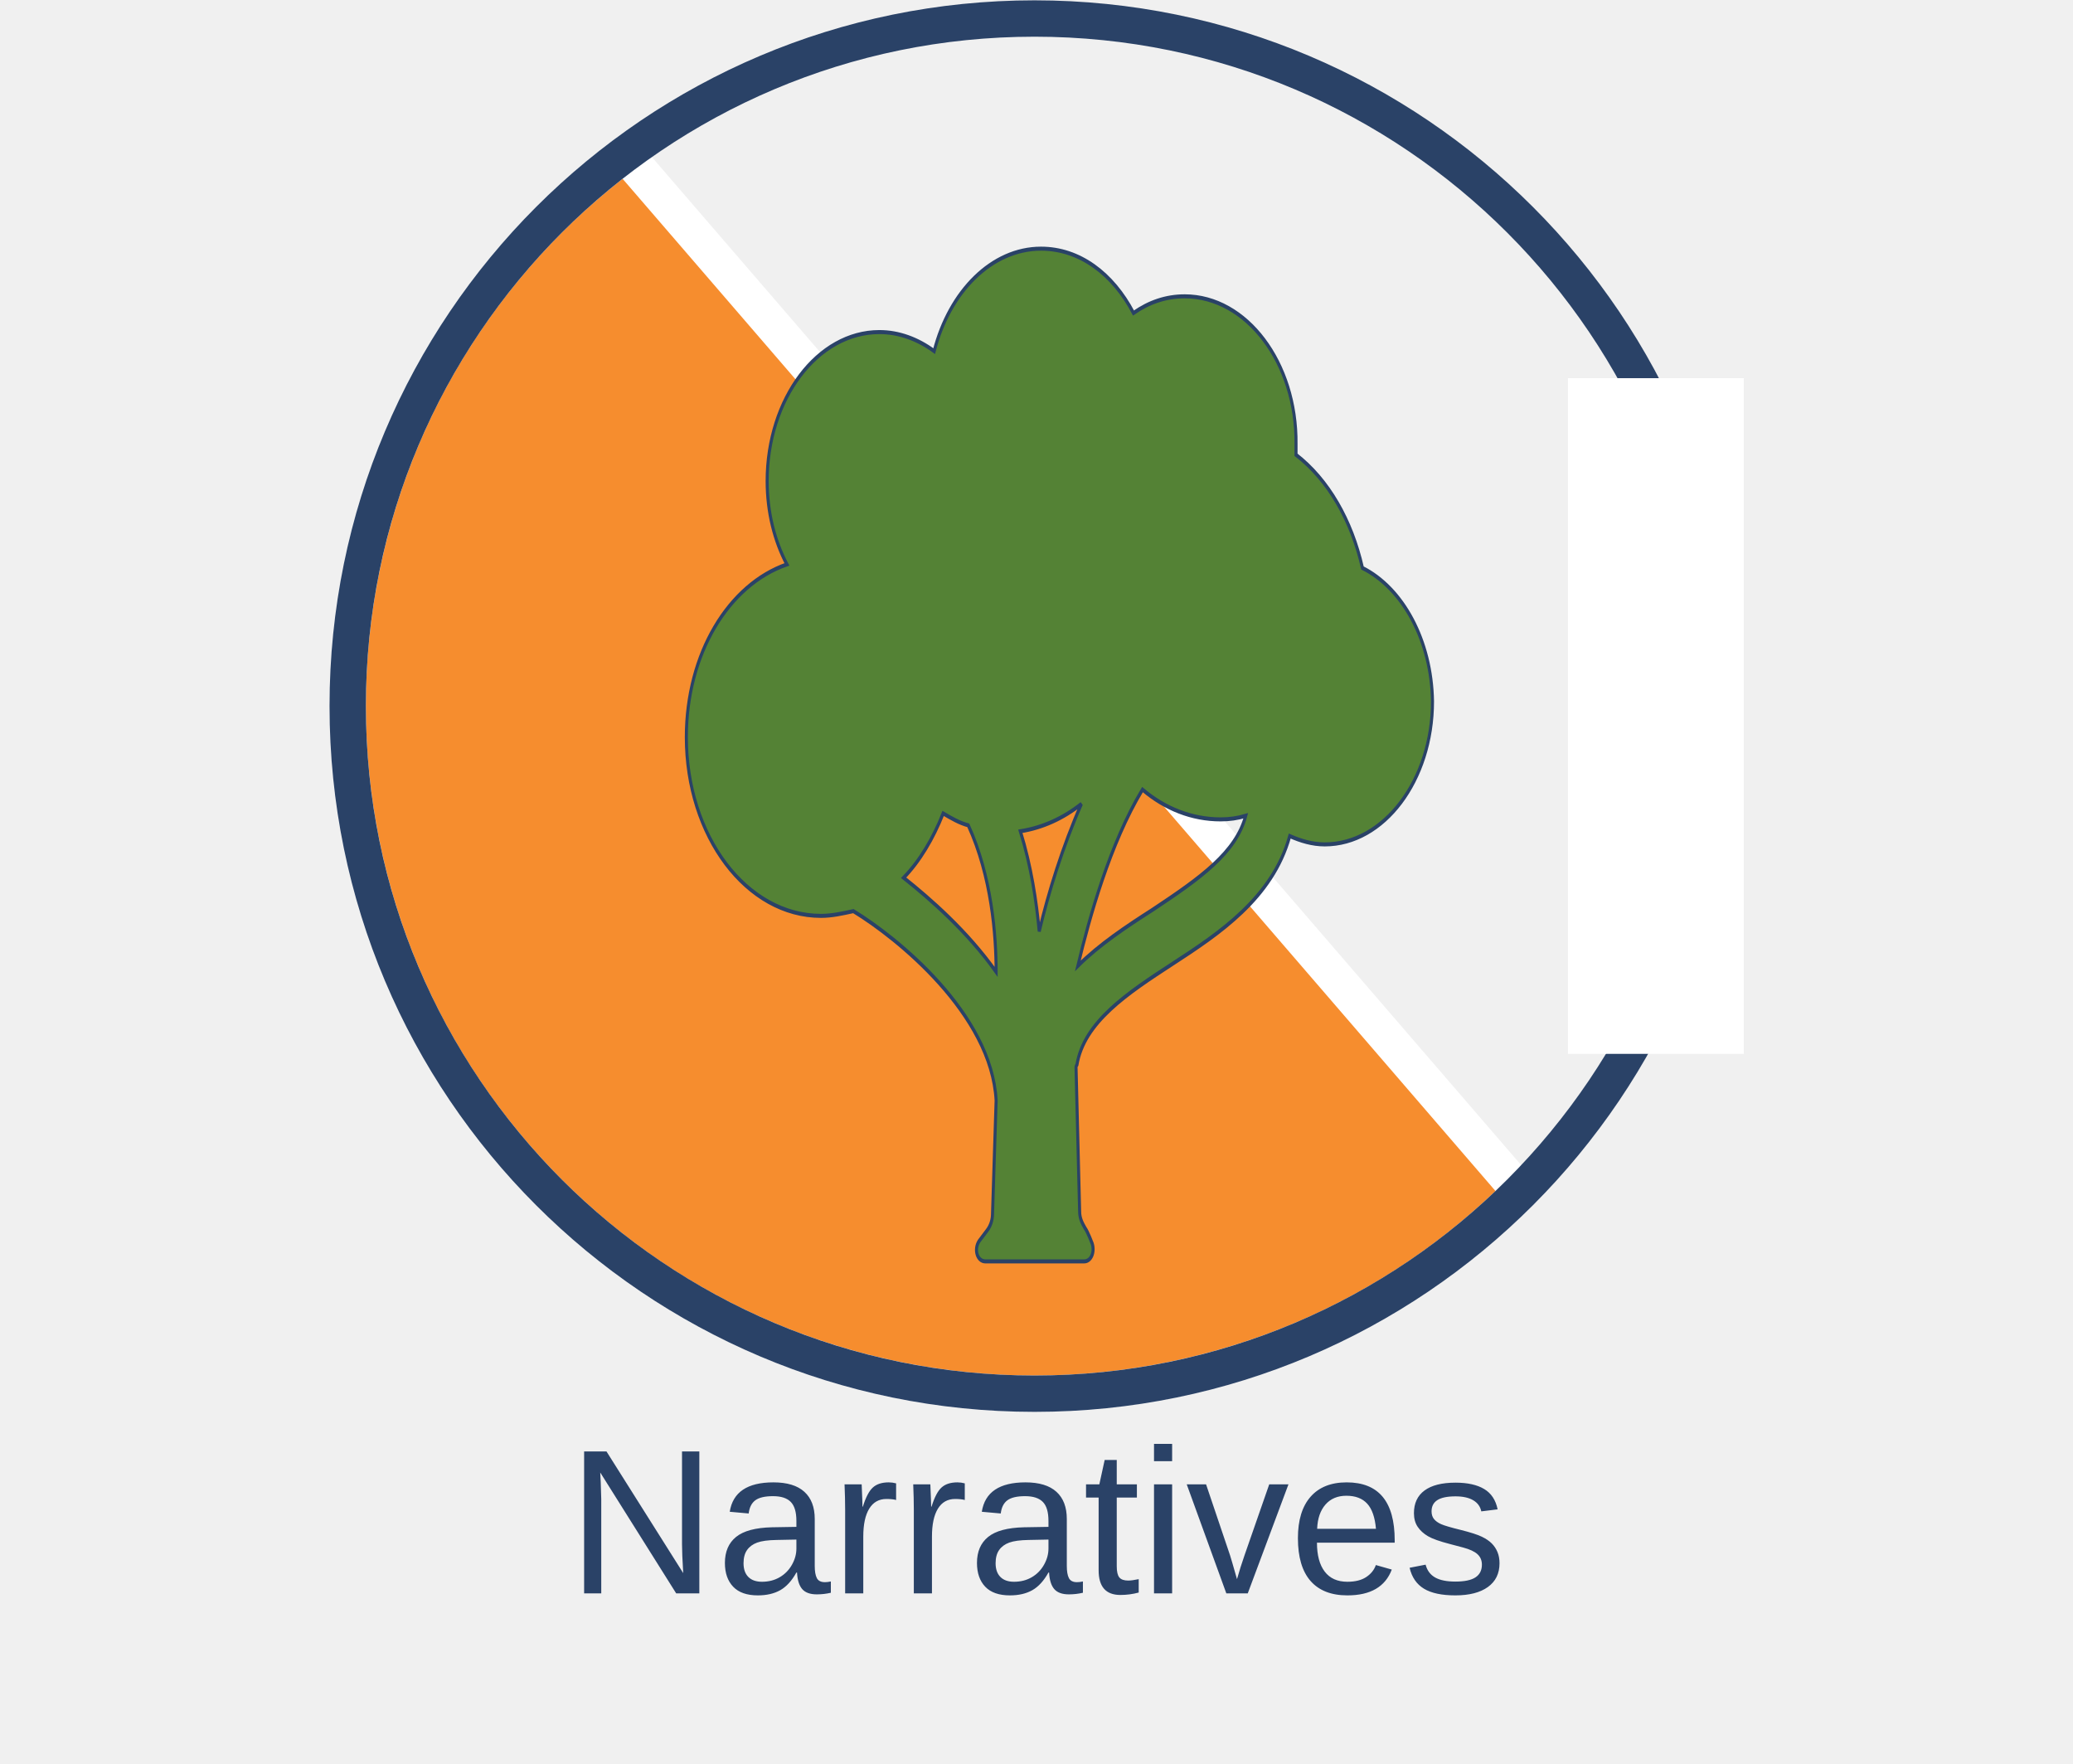
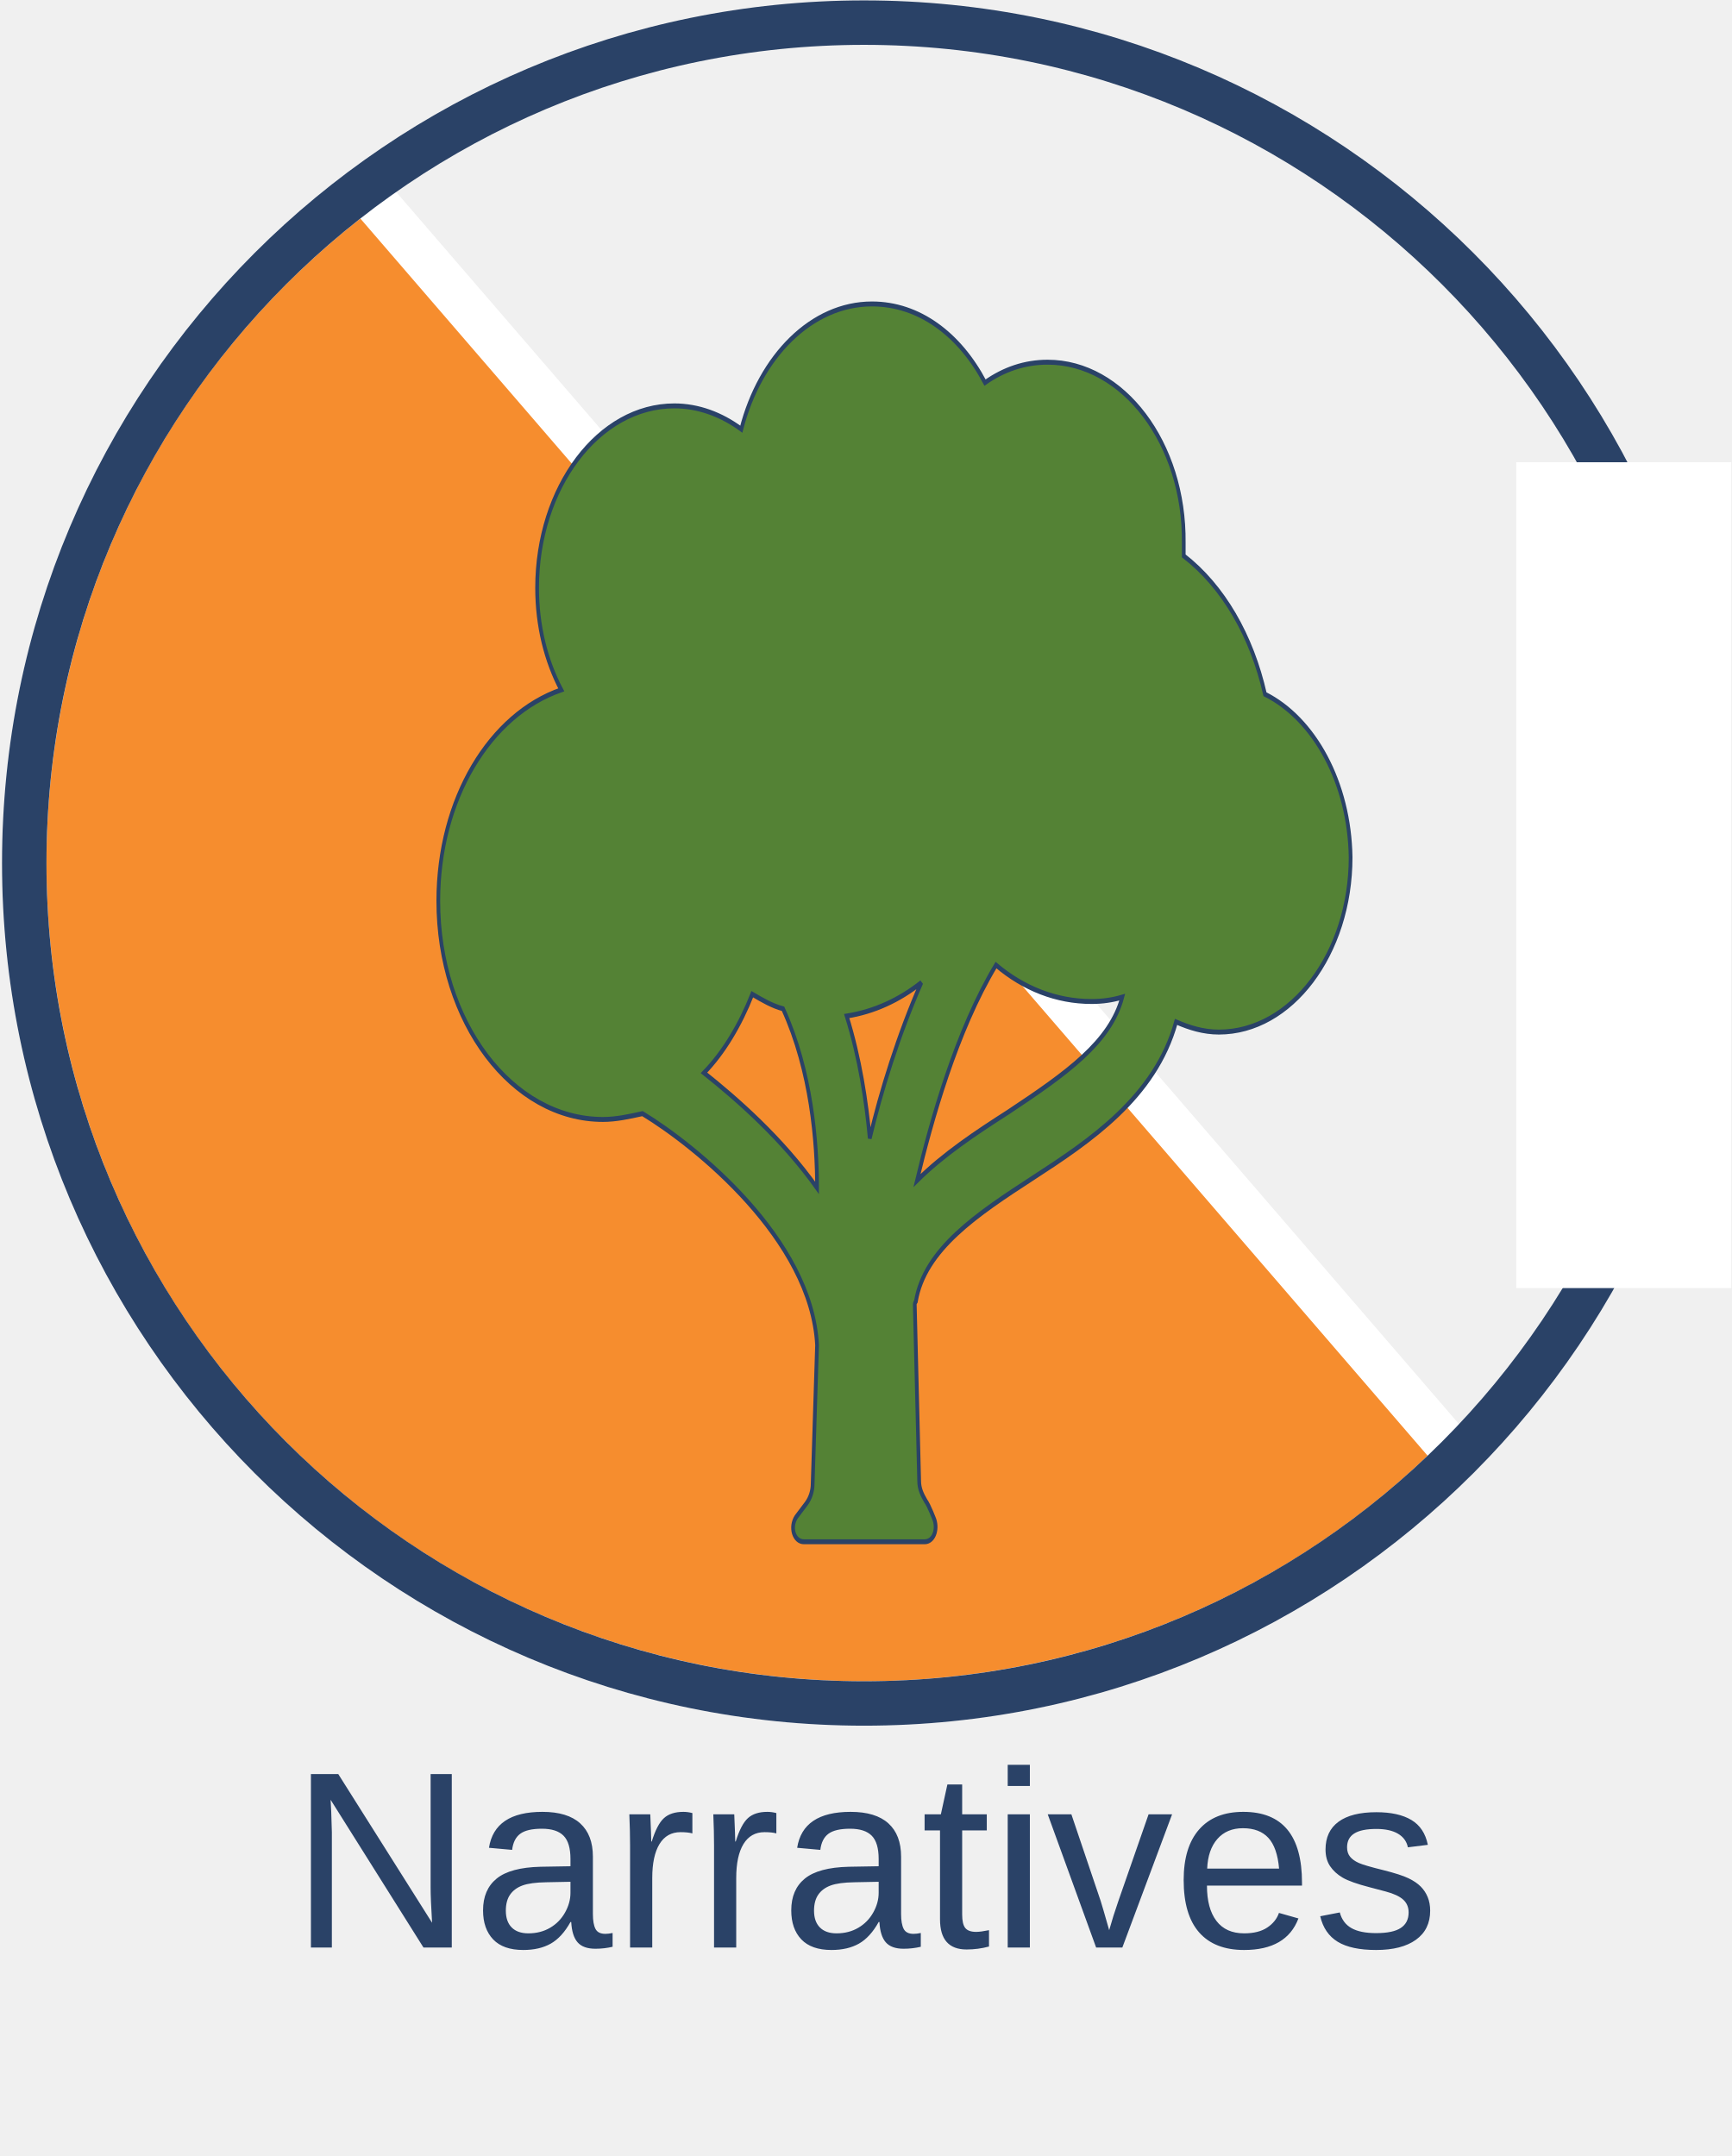
- <svg xmlns="http://www.w3.org/2000/svg" width="1568" height="1334" overflow="hidden">
+ <svg xmlns="http://www.w3.org/2000/svg" width="1071" height="1334" overflow="hidden">
  <defs>
    <clipPath id="clip0">
-       <rect x="1417" y="702" width="1568" height="1334" />
+       <rect x="1665" y="702" width="1071" height="1334" />
    </clipPath>
    <clipPath id="clip1">
      <rect x="1892" y="836" width="653" height="865" />
    </clipPath>
    <clipPath id="clip2">
      <rect x="1892" y="836" width="653" height="865" />
    </clipPath>
    <clipPath id="clip3">
      <rect x="1892" y="836" width="653" height="865" />
    </clipPath>
  </defs>
-   <g clip-path="url(#clip0)" transform="translate(-1417 -702)">
+   <g clip-path="url(#clip0)" transform="translate(-1665 -702)">
    <path d="M2567.02 1603.52C2364.24 1806.69 2035.31 1806.85 1832.33 1603.87 1629.36 1400.9 1629.2 1071.65 1831.98 868.481 1850.03 850.397 1869.39 833.67 1889.89 818.436Z" stroke="#FFFFFF" stroke-width="27.5" stroke-miterlimit="8" fill="#F68D2E" fill-rule="evenodd" />
    <path d="M1680 1236C1680 948.812 1912.59 716 2199.5 716 2486.41 716 2719 948.812 2719 1236 2719 1523.19 2486.41 1756 2199.5 1756 1912.59 1756 1680 1523.19 1680 1236Z" stroke="#2A4267" stroke-width="27.5" stroke-miterlimit="8" fill="none" fill-rule="evenodd" />
    <rect x="2603" y="988" width="133" height="511" fill="#FFFFFF" />
    <g clip-path="url(#clip1)">
      <g clip-path="url(#clip2)">
        <g clip-path="url(#clip3)">
          <path d="M555.558 222.767C547.408 195.6 529.75 172.508 505.3 158.246 505.3 156.208 505.3 154.171 505.3 152.133 505.979 105.95 467.946 67.917 421.083 67.917 406.821 67.917 393.917 71.312 382.371 77.425 366.75 55.013 341.621 40.75 312.417 40.75 275.063 40.75 243.142 65.2 231.596 99.158 219.371 92.367 205.108 88.292 190.167 88.292 143.304 88.292 105.271 126.325 105.271 173.188 105.271 190.846 110.704 207.146 120.213 220.729 76.067 232.275 44.146 271.667 44.146 319.208 44.146 375.579 89.65 421.083 146.021 421.083 154.171 421.083 162.321 419.725 170.471 418.367 203.071 433.308 275.063 476.775 278.458 526.354L275.742 590.875C275.742 594.271 274.383 597.667 271.667 600.383L265.554 606.496C261.479 611.25 264.196 618.042 270.308 618.042L345.017 618.042C350.45 618.042 353.167 612.608 351.129 607.854 351.129 607.854 347.733 601.063 345.696 599.025 343.658 596.308 341.621 593.592 341.621 589.517L338.904 507.338C338.904 506.658 339.583 505.979 339.583 505.979 345.017 481.529 377.617 465.229 412.254 448.25 446.892 431.271 487.642 410.896 500.546 375.579 508.696 378.296 517.525 380.333 527.033 380.333 571.858 380.333 608.533 343.658 608.533 298.833 607.854 264.196 586.121 234.313 555.558 222.767ZM311.058 429.913C309.021 412.933 304.946 392.558 296.796 372.863 313.775 370.825 329.396 365.392 342.979 357.242 328.717 381.692 317.85 408.179 311.058 429.913ZM208.504 399.35C220.729 389.842 230.917 376.938 238.388 362.675 244.5 365.392 250.613 368.108 257.404 369.467 275.063 398.671 278.458 431.95 278.458 453.004 256.725 429.913 228.879 411.575 208.504 399.35ZM396.633 417.688C376.938 427.196 356.563 437.383 340.263 449.608 349.092 421.763 364.713 379.654 389.163 349.092 406.142 359.958 426.517 366.071 448.25 366.071 455.042 366.071 461.154 365.392 467.267 364.033 459.796 385.088 433.308 399.35 396.633 417.688Z" stroke="#2A4267" stroke-width="2.3" fill="#548235" transform="matrix(1 0 0 1.32669 1892 836)" />
        </g>
      </g>
    </g>
-     <text fill="#2A4267" font-family="Arial,Arial_MSFontService,sans-serif" font-weight="400" font-size="156" transform="matrix(1 0 0 1 1846.03 1907)">Narratives</text>
+     <text fill="#2A4267" font-family="Arial,Arial_MSFontService,sans-serif" font-weight="400" font-size="156" transform="matrix(1 0 0 1 1844.55 1907)">Narratives</text>
  </g>
</svg>
